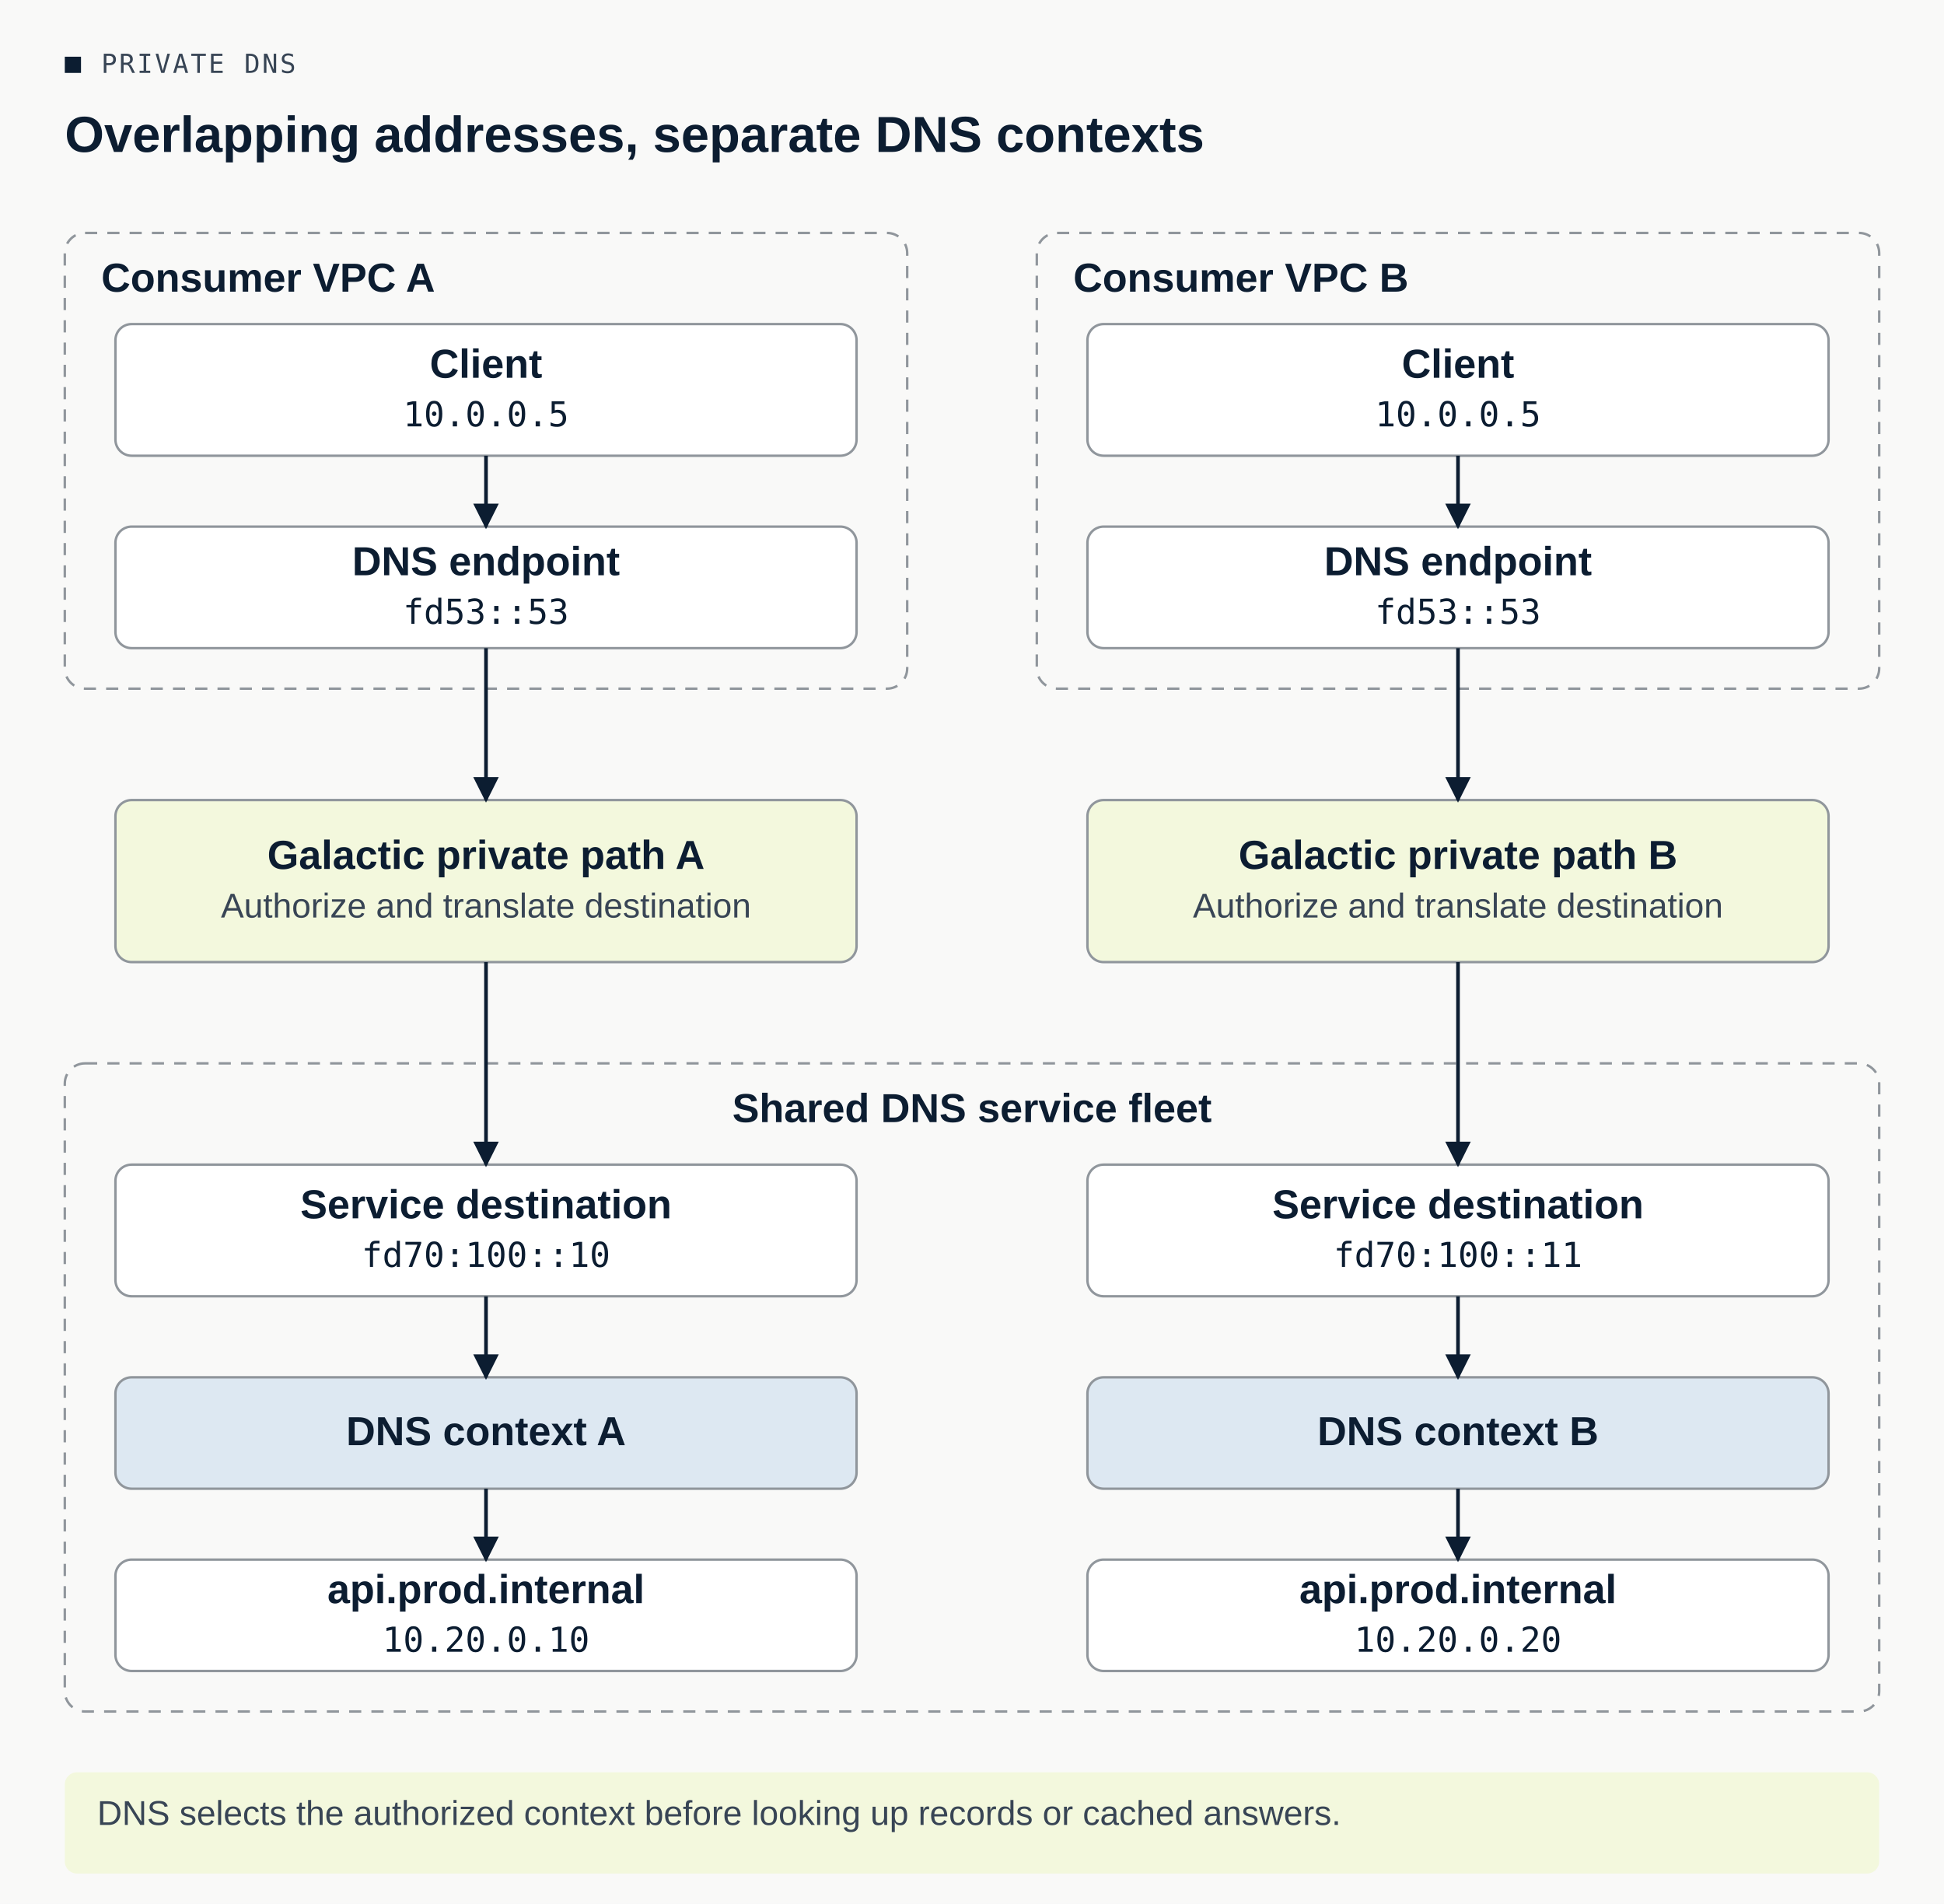
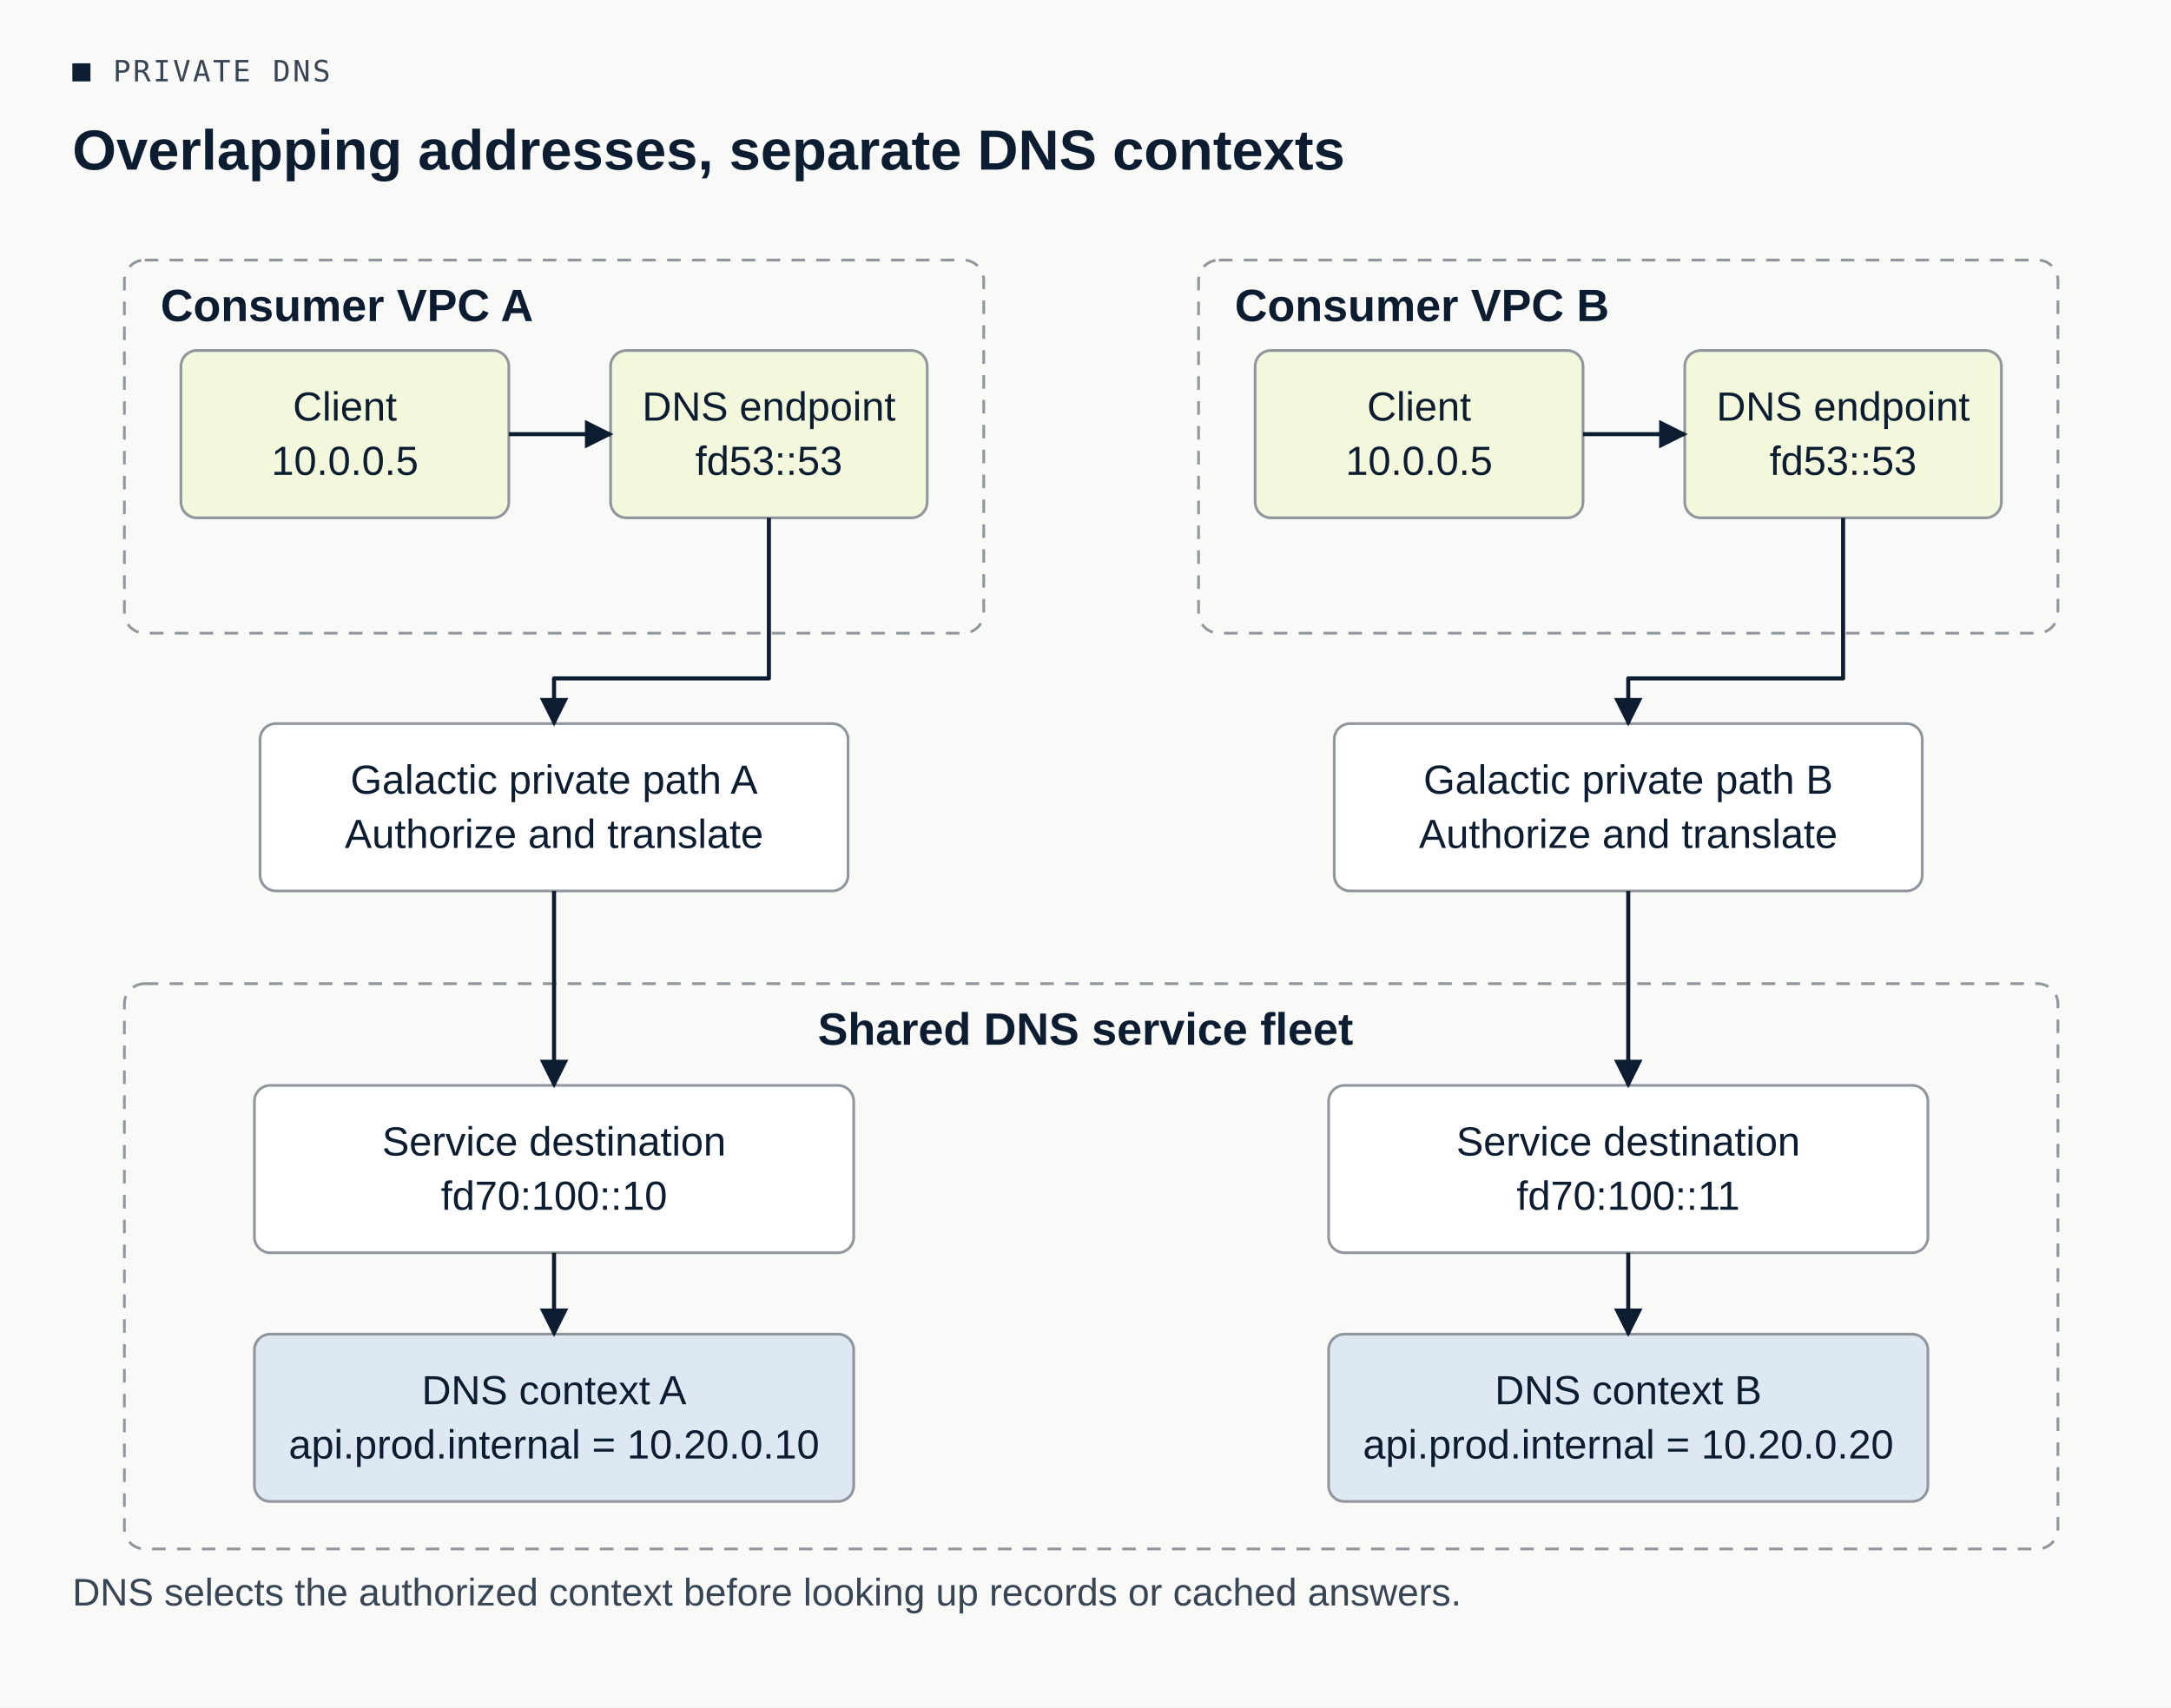
- <svg xmlns="http://www.w3.org/2000/svg" width="960" height="940" viewBox="0 0 960 940" role="img" aria-labelledby="title description">
+ <svg xmlns="http://www.w3.org/2000/svg" width="960" height="755" viewBox="0 0 960 755" role="img" aria-labelledby="title description">
  <defs>
    <marker id="arrow" viewBox="0 0 10 10" refX="9" refY="5" markerWidth="7" markerHeight="7" orient="auto-start-reverse">
      <path d="M 0 0 L 10 5 L 0 10 z" fill="#0C1D31" />
    </marker>
  </defs>
  <style>
    text { font-family: "Alliance No.1", "Alliance No 1", Arial, Helvetica, sans-serif; fill: #0C1D31; }
    .title { font-size: 25px; font-weight: 700; }
    .heading { font-size: 20px; font-weight: 700; }
    .label { font-size: 18px; }
    .detail { font-size: 17px; fill: #384555; }
    .message { font-size: 17px; fill: #384555; paint-order: stroke; stroke: #F9F9F8; stroke-width: 5px; stroke-linejoin: round; }
    .eyebrow { font-family: "DejaVu Sans Mono", monospace; font-size: 13px; letter-spacing: 1px; fill: #384555; }
    .mono { font-family: "DejaVu Sans Mono", monospace; font-size: 17px; }
    .edge { fill: none; stroke: #0C1D31; stroke-width: 1.8; stroke-linejoin: round; marker-end: url(#arrow); }
    .return { stroke-dasharray: 6 5; }
    .lifeline { stroke: #90969C; stroke-width: 1.2; stroke-dasharray: 4 6; }
  </style>
-   <rect width="960" height="940" fill="#F9F9F8" />
+   <rect width="960" height="755" fill="#F9F9F8" />
  <rect x="32" y="28" width="8" height="8" fill="#0C1D31" />
  <text x="50" y="36" class="eyebrow" text-anchor="start">PRIVATE DNS</text>
  <text x="32" y="75" class="title" text-anchor="start">Overlapping addresses, separate DNS contexts</text>
-   <rect x="32" y="115" width="416" height="225" rx="10" fill="none" stroke="#90969C" stroke-width="1.2" stroke-dasharray="6 5" />
-   <text x="50" y="144" class="heading" text-anchor="start">Consumer VPC A</text>
-   <rect x="57" y="160" width="366" height="65" rx="8" fill="white" stroke="#90969C" stroke-width="1.2" />
-   <text x="240.0" y="186.5" class="heading" text-anchor="middle">Client</text>
-   <text x="240.0" y="210.5" class="mono" text-anchor="middle">10.0.0.5</text>
-   <rect x="57" y="260" width="366" height="60" rx="8" fill="white" stroke="#90969C" stroke-width="1.2" />
-   <text x="240.0" y="284.0" class="heading" text-anchor="middle">DNS endpoint</text>
-   <text x="240.0" y="308.0" class="mono" text-anchor="middle">fd53::53</text>
-   <path d="M 240 225 V 260" class="edge" />
-   <rect x="57" y="395" width="366" height="80" rx="8" fill="#F3F8DD" stroke="#90969C" stroke-width="1.2" />
-   <text x="240.0" y="429.0" class="heading" text-anchor="middle">Galactic private path A</text>
-   <text x="240.0" y="453.0" class="detail" text-anchor="middle">Authorize and translate destination</text>
-   <path d="M 240 320 V 395" class="edge" />
-   <rect x="512" y="115" width="416" height="225" rx="10" fill="none" stroke="#90969C" stroke-width="1.2" stroke-dasharray="6 5" />
-   <text x="530" y="144" class="heading" text-anchor="start">Consumer VPC B</text>
-   <rect x="537" y="160" width="366" height="65" rx="8" fill="white" stroke="#90969C" stroke-width="1.2" />
-   <text x="720.0" y="186.5" class="heading" text-anchor="middle">Client</text>
-   <text x="720.0" y="210.5" class="mono" text-anchor="middle">10.0.0.5</text>
-   <rect x="537" y="260" width="366" height="60" rx="8" fill="white" stroke="#90969C" stroke-width="1.2" />
-   <text x="720.0" y="284.0" class="heading" text-anchor="middle">DNS endpoint</text>
-   <text x="720.0" y="308.0" class="mono" text-anchor="middle">fd53::53</text>
-   <path d="M 720 225 V 260" class="edge" />
-   <rect x="537" y="395" width="366" height="80" rx="8" fill="#F3F8DD" stroke="#90969C" stroke-width="1.2" />
-   <text x="720.0" y="429.0" class="heading" text-anchor="middle">Galactic private path B</text>
-   <text x="720.0" y="453.0" class="detail" text-anchor="middle">Authorize and translate destination</text>
-   <path d="M 720 320 V 395" class="edge" />
-   <rect x="32" y="525" width="896" height="320" rx="10" fill="none" stroke="#90969C" stroke-width="1.2" stroke-dasharray="6 5" />
-   <text x="480.0" y="554" class="heading" text-anchor="middle">Shared DNS service fleet</text>
-   <rect x="57" y="575" width="366" height="65" rx="8" fill="white" stroke="#90969C" stroke-width="1.2" />
-   <text x="240.0" y="601.5" class="heading" text-anchor="middle">Service destination</text>
-   <text x="240.0" y="625.5" class="mono" text-anchor="middle">fd70:100::10</text>
-   <path d="M 240 475 V 575" class="edge" />
-   <rect x="57" y="680" width="366" height="55" rx="8" fill="#DDE8F2" stroke="#90969C" stroke-width="1.2" />
-   <text x="240.0" y="713.5" class="heading" text-anchor="middle">DNS context A</text>
-   <path d="M 240 640 V 680" class="edge" />
-   <rect x="57" y="770" width="366" height="55" rx="8" fill="white" stroke="#90969C" stroke-width="1.2" />
-   <text x="240.0" y="791.5" class="heading" text-anchor="middle">api.prod.internal</text>
-   <text x="240.0" y="815.5" class="mono" text-anchor="middle">10.20.0.10</text>
-   <path d="M 240 735 V 770" class="edge" />
-   <rect x="537" y="575" width="366" height="65" rx="8" fill="white" stroke="#90969C" stroke-width="1.2" />
-   <text x="720.0" y="601.5" class="heading" text-anchor="middle">Service destination</text>
-   <text x="720.0" y="625.5" class="mono" text-anchor="middle">fd70:100::11</text>
-   <path d="M 720 475 V 575" class="edge" />
-   <rect x="537" y="680" width="366" height="55" rx="8" fill="#DDE8F2" stroke="#90969C" stroke-width="1.2" />
-   <text x="720.0" y="713.5" class="heading" text-anchor="middle">DNS context B</text>
-   <path d="M 720 640 V 680" class="edge" />
-   <rect x="537" y="770" width="366" height="55" rx="8" fill="white" stroke="#90969C" stroke-width="1.2" />
-   <text x="720.0" y="791.5" class="heading" text-anchor="middle">api.prod.internal</text>
-   <text x="720.0" y="815.5" class="mono" text-anchor="middle">10.20.0.20</text>
-   <path d="M 720 735 V 770" class="edge" />
-   <rect x="32" y="875" width="896" height="50" rx="6" fill="#F3F8DD" stroke="none" stroke-width="1.2" />
-   <text x="48" y="901" class="detail" text-anchor="start">DNS selects the authorized context before looking up records or cached answers.</text>
+   <rect x="55" y="115" width="380" height="165" rx="9" fill="none" stroke="#90969C" stroke-width="1.2" stroke-dasharray="6 5" />
+   <text x="71" y="142" class="heading" text-anchor="start">Consumer VPC A</text>
+   <rect x="80" y="155" width="145" height="74" rx="7" fill="#F3F8DD" stroke="#90969C" stroke-width="1.2" />
+   <text x="152.5" y="186.0" class="label" text-anchor="middle">Client</text>
+   <text x="152.5" y="210.0" class="label" text-anchor="middle">10.0.0.5</text>
+   <rect x="270" y="155" width="140" height="74" rx="7" fill="#F3F8DD" stroke="#90969C" stroke-width="1.2" />
+   <text x="340.0" y="186.0" class="label" text-anchor="middle">DNS endpoint</text>
+   <text x="340.0" y="210.0" class="label" text-anchor="middle">fd53::53</text>
+   <path d="M 225 192 H 270" class="edge" />
+   <rect x="115" y="320" width="260" height="74" rx="7" fill="white" stroke="#90969C" stroke-width="1.2" />
+   <text x="245.0" y="351.0" class="label" text-anchor="middle">Galactic private path A</text>
+   <text x="245.0" y="375.0" class="label" text-anchor="middle">Authorize and translate</text>
+   <path d="M 340 229 V 300 H 245 V 320" class="edge" />
+   <rect x="530" y="115" width="380" height="165" rx="9" fill="none" stroke="#90969C" stroke-width="1.2" stroke-dasharray="6 5" />
+   <text x="546" y="142" class="heading" text-anchor="start">Consumer VPC B</text>
+   <rect x="555" y="155" width="145" height="74" rx="7" fill="#F3F8DD" stroke="#90969C" stroke-width="1.2" />
+   <text x="627.5" y="186.0" class="label" text-anchor="middle">Client</text>
+   <text x="627.5" y="210.0" class="label" text-anchor="middle">10.0.0.5</text>
+   <rect x="745" y="155" width="140" height="74" rx="7" fill="#F3F8DD" stroke="#90969C" stroke-width="1.2" />
+   <text x="815.0" y="186.0" class="label" text-anchor="middle">DNS endpoint</text>
+   <text x="815.0" y="210.0" class="label" text-anchor="middle">fd53::53</text>
+   <path d="M 700 192 H 745" class="edge" />
+   <rect x="590" y="320" width="260" height="74" rx="7" fill="white" stroke="#90969C" stroke-width="1.2" />
+   <text x="720.0" y="351.0" class="label" text-anchor="middle">Galactic private path B</text>
+   <text x="720.0" y="375.0" class="label" text-anchor="middle">Authorize and translate</text>
+   <path d="M 815 229 V 300 H 720 V 320" class="edge" />
+   <rect x="55" y="435" width="855" height="250" rx="9" fill="none" stroke="#90969C" stroke-width="1.2" stroke-dasharray="6 5" />
+   <text x="480" y="462" class="heading" text-anchor="middle">Shared DNS service fleet</text>
+   <rect x="112.5" y="480" width="265" height="74" rx="7" fill="white" stroke="#90969C" stroke-width="1.2" />
+   <text x="245.0" y="511.0" class="label" text-anchor="middle">Service destination</text>
+   <text x="245.0" y="535.0" class="label" text-anchor="middle">fd70:100::10</text>
+   <path d="M 245.0 394 V 480" class="edge" />
+   <rect x="112.5" y="590" width="265" height="74" rx="7" fill="#DDE8F2" stroke="#90969C" stroke-width="1.2" />
+   <text x="245.0" y="621.0" class="label" text-anchor="middle">DNS context A</text>
+   <text x="245.0" y="645.0" class="label" text-anchor="middle">api.prod.internal = 10.20.0.10</text>
+   <path d="M 245.0 554 V 590" class="edge" />
+   <rect x="587.5" y="480" width="265" height="74" rx="7" fill="white" stroke="#90969C" stroke-width="1.2" />
+   <text x="720.0" y="511.0" class="label" text-anchor="middle">Service destination</text>
+   <text x="720.0" y="535.0" class="label" text-anchor="middle">fd70:100::11</text>
+   <path d="M 720.0 394 V 480" class="edge" />
+   <rect x="587.5" y="590" width="265" height="74" rx="7" fill="#DDE8F2" stroke="#90969C" stroke-width="1.2" />
+   <text x="720.0" y="621.0" class="label" text-anchor="middle">DNS context B</text>
+   <text x="720.0" y="645.0" class="label" text-anchor="middle">api.prod.internal = 10.20.0.20</text>
+   <path d="M 720.0 554 V 590" class="edge" />
+   <text x="32" y="710" class="detail" text-anchor="start">DNS selects the authorized context before looking up records or cached answers.</text>
</svg>
